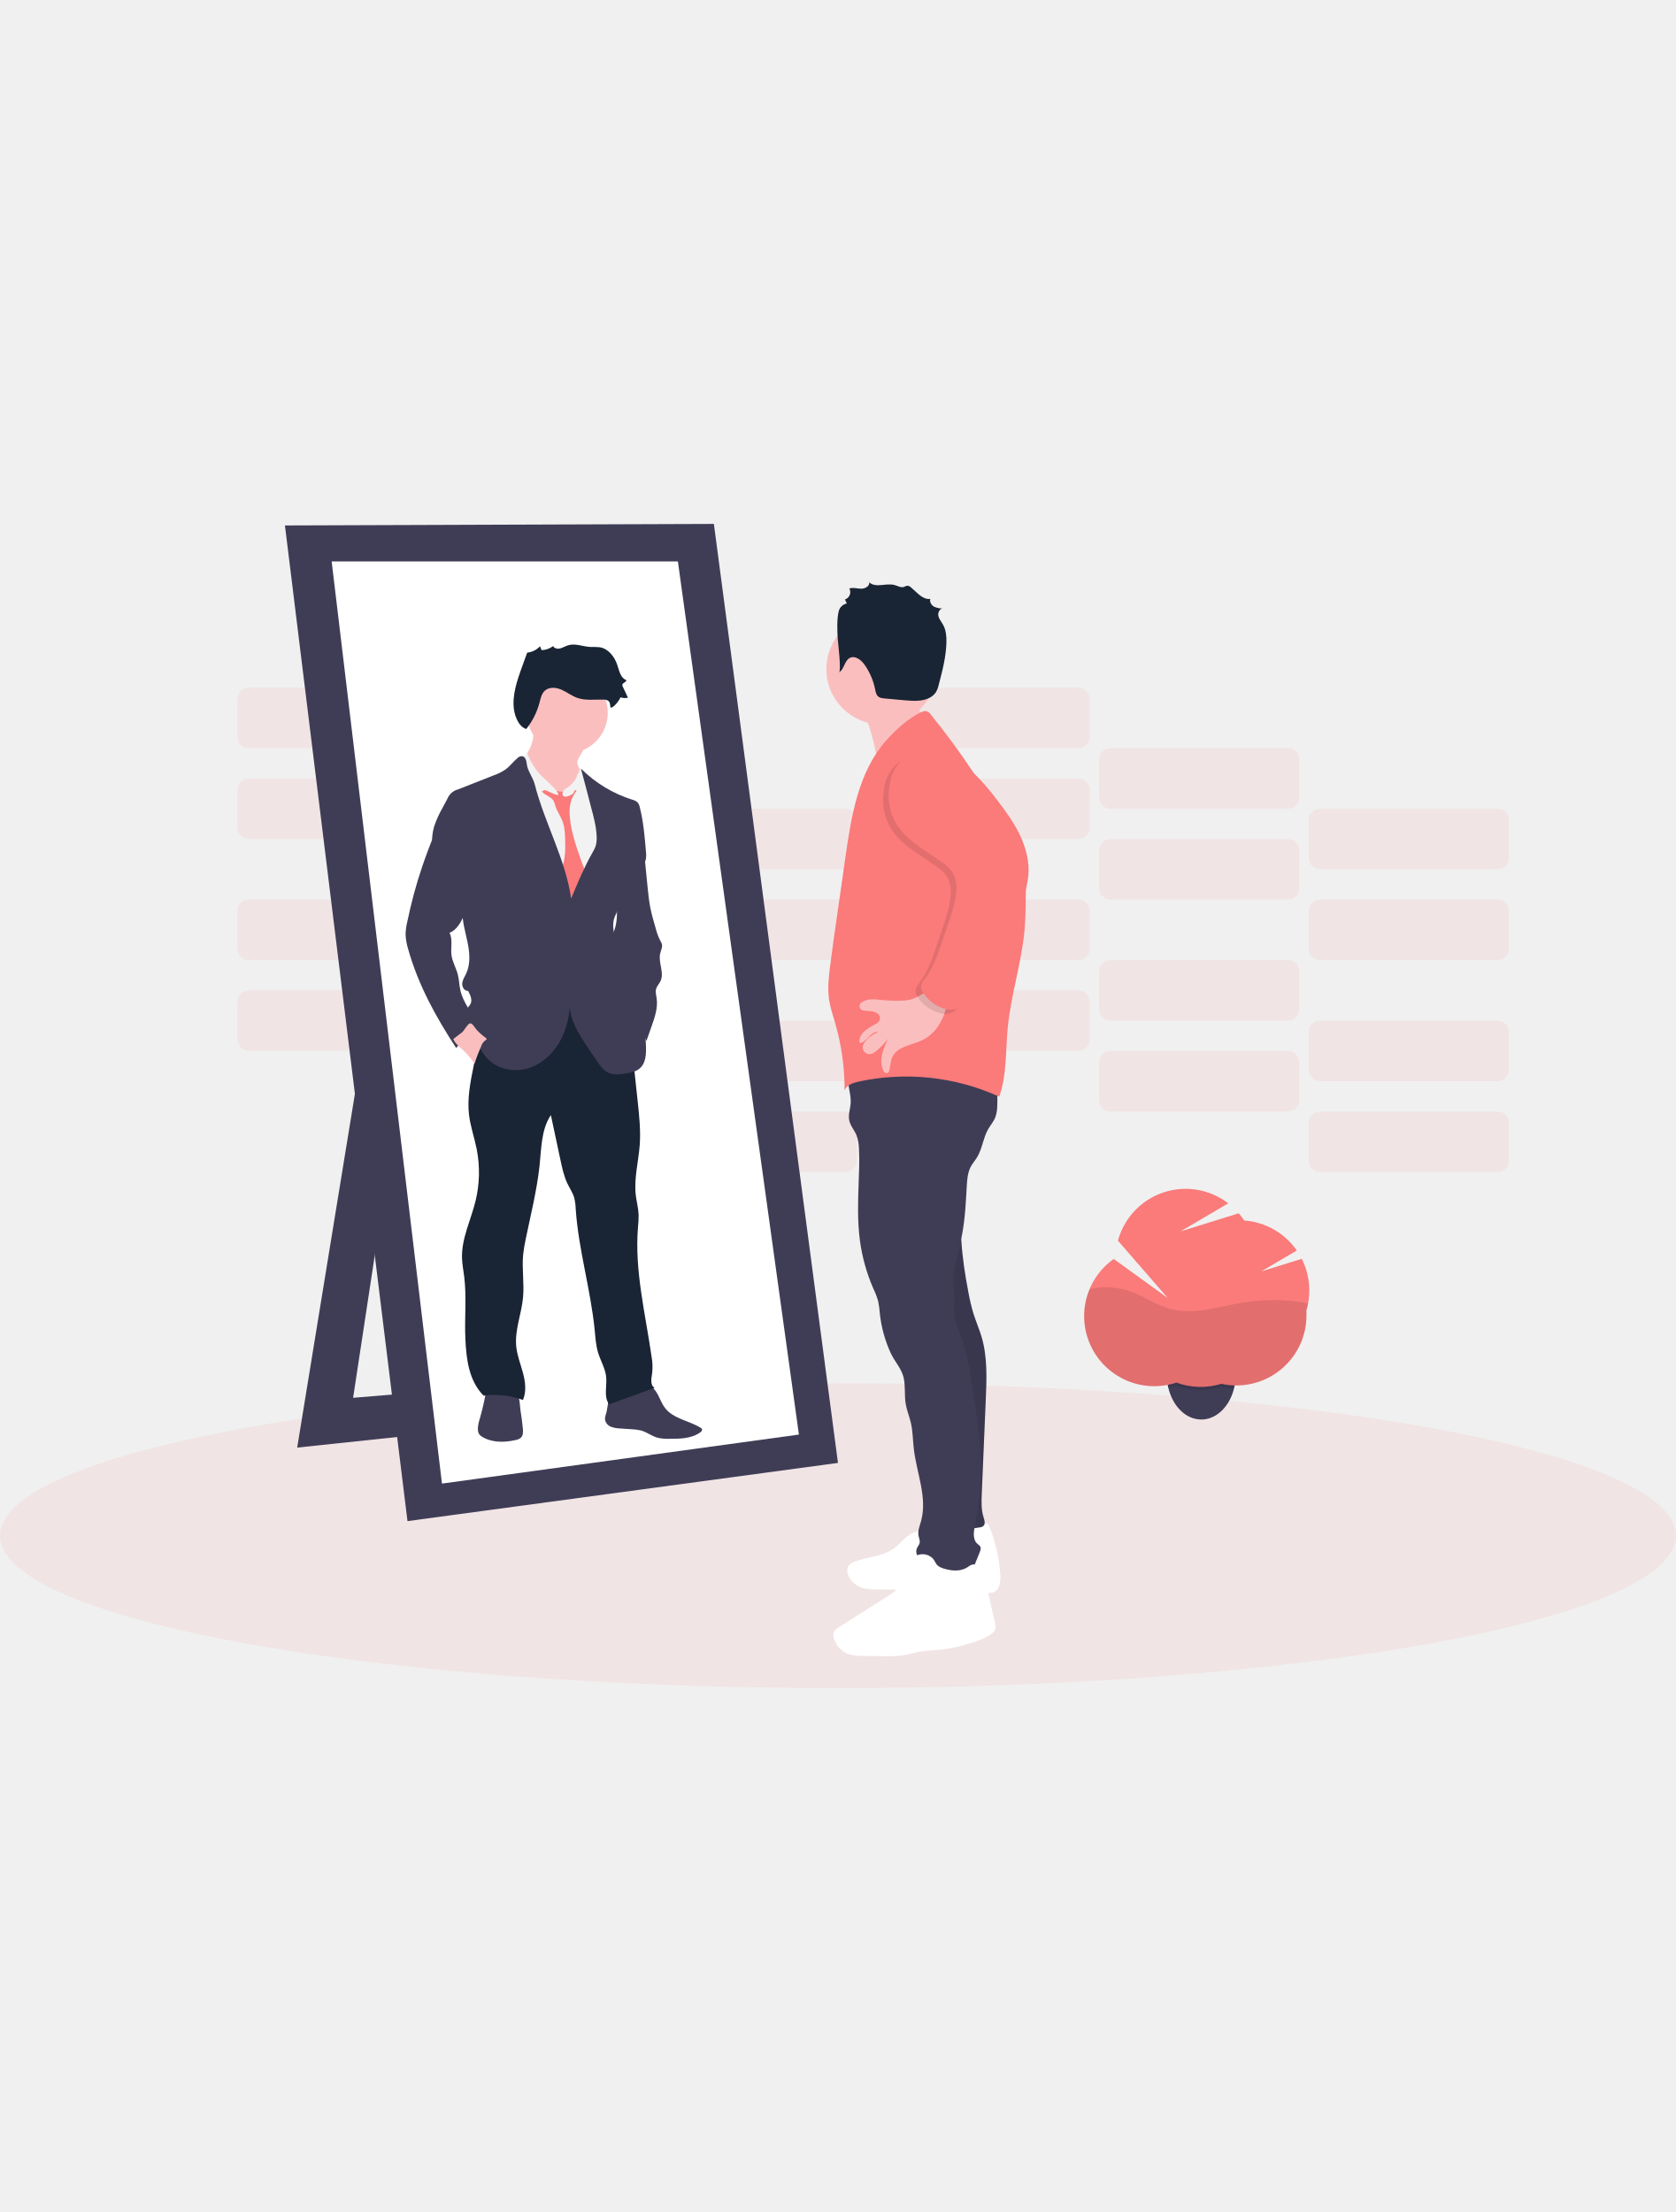
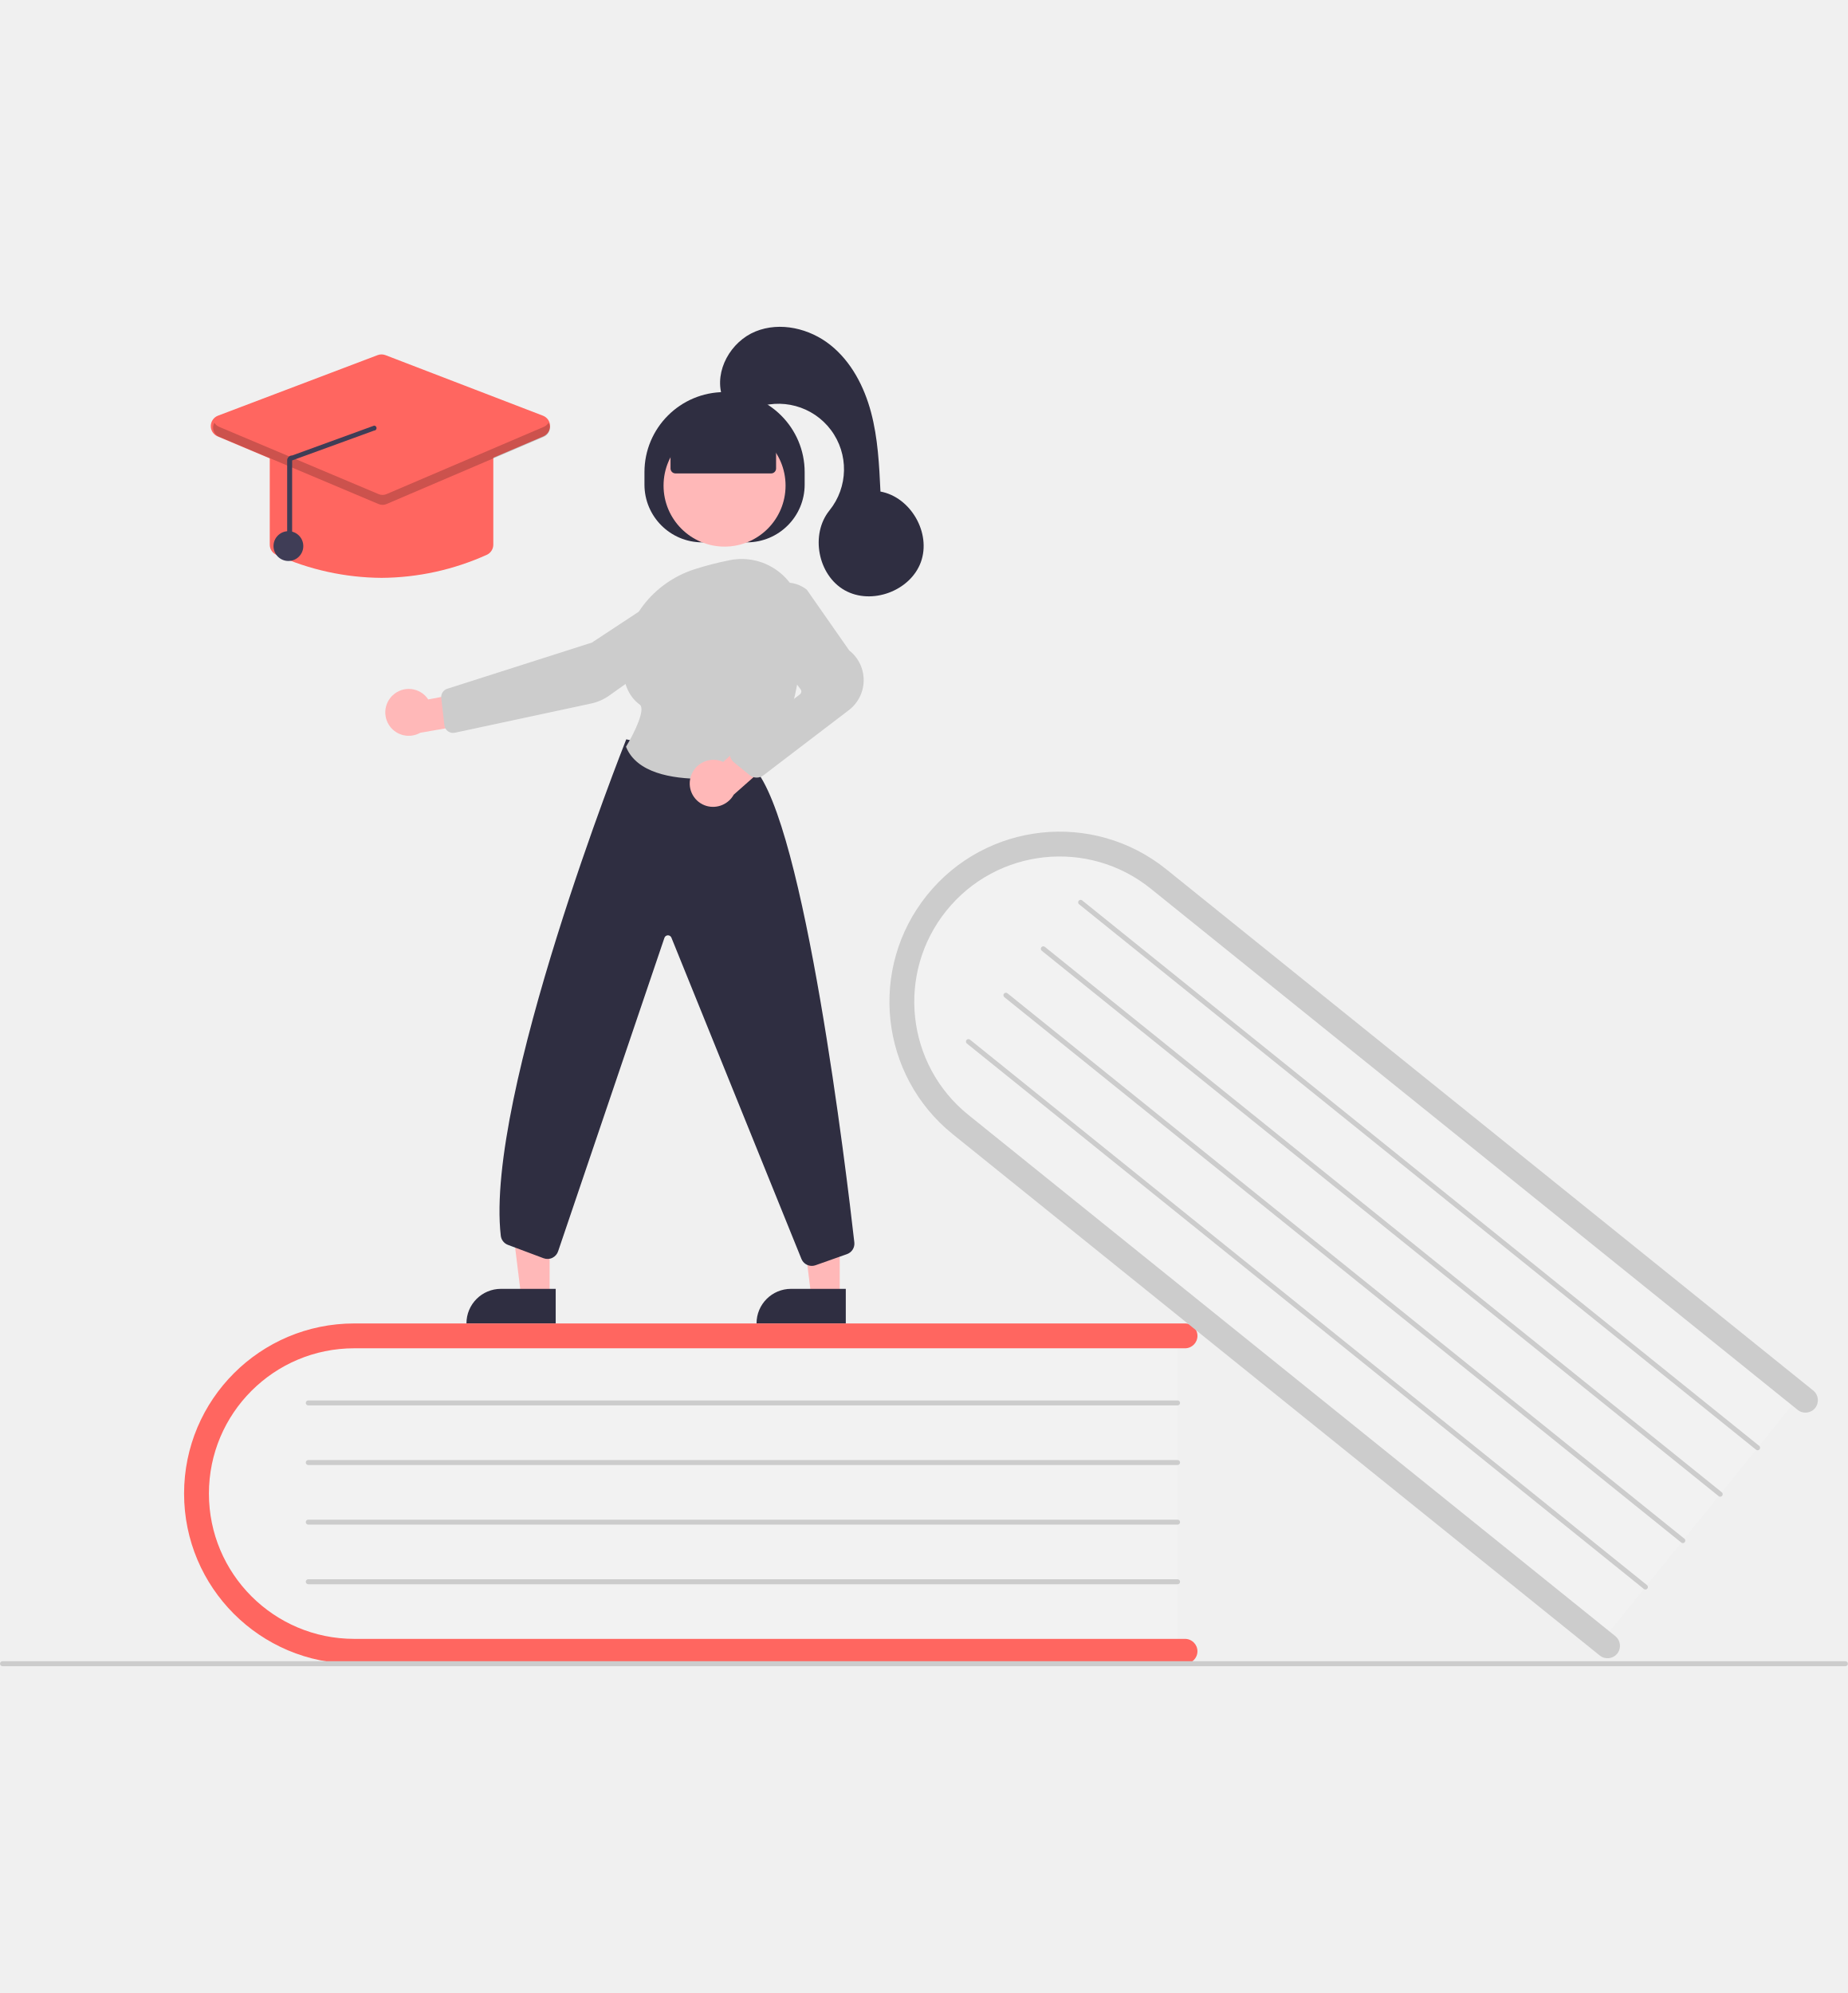
- <svg xmlns="http://www.w3.org/2000/svg" data-name="Layer 1" width="500" height="660" viewBox="0 0 1094 760">
-   <rect x="155" y="304.52" width="130.73" height="39.52" rx="7.43" fill="#fb7a7a" opacity="0.1" />
-   <rect x="291.81" y="344.05" width="130.73" height="39.52" rx="7.43" fill="#fb7a7a" opacity="0.1" />
-   <rect x="428.63" y="383.57" width="130.73" height="39.52" rx="7.43" fill="#fb7a7a" opacity="0.1" />
-   <rect x="155" y="245.24" width="130.73" height="39.52" rx="7.43" fill="#fb7a7a" opacity="0.1" />
-   <rect x="291.81" y="284.76" width="130.73" height="39.52" rx="7.43" fill="#fb7a7a" opacity="0.1" />
-   <rect x="428.63" y="324.29" width="130.73" height="39.52" rx="7.43" fill="#fb7a7a" opacity="0.1" />
-   <rect x="580.64" y="304.52" width="130.73" height="39.52" rx="7.43" fill="#fb7a7a" opacity="0.1" />
-   <rect x="717.45" y="344.05" width="130.73" height="39.52" rx="7.43" fill="#fb7a7a" opacity="0.1" />
-   <rect x="854.27" y="383.57" width="130.73" height="39.52" rx="7.43" fill="#fb7a7a" opacity="0.1" />
-   <rect x="580.64" y="245.24" width="130.73" height="39.52" rx="7.43" fill="#fb7a7a" opacity="0.1" />
-   <rect x="717.45" y="284.76" width="130.73" height="39.52" rx="7.43" fill="#fb7a7a" opacity="0.1" />
-   <rect x="854.27" y="324.29" width="130.73" height="39.52" rx="7.43" fill="#fb7a7a" opacity="0.1" />
-   <rect x="155" y="166.19" width="130.73" height="39.52" rx="7.43" fill="#fb7a7a" opacity="0.1" />
-   <rect x="291.81" y="205.71" width="130.73" height="39.52" rx="7.43" fill="#fb7a7a" opacity="0.1" />
-   <rect x="428.63" y="245.24" width="130.73" height="39.52" rx="7.43" fill="#fb7a7a" opacity="0.1" />
-   <rect x="155" y="106.9" width="130.73" height="39.52" rx="7.43" fill="#fb7a7a" opacity="0.1" />
-   <rect x="291.81" y="146.43" width="130.73" height="39.52" rx="7.43" fill="#fb7a7a" opacity="0.1" />
-   <rect x="428.63" y="185.95" width="130.73" height="39.52" rx="7.43" fill="#fb7a7a" opacity="0.1" />
-   <rect x="580.64" y="166.19" width="130.73" height="39.52" rx="7.43" fill="#fb7a7a" opacity="0.1" />
-   <rect x="717.45" y="205.71" width="130.73" height="39.52" rx="7.43" fill="#fb7a7a" opacity="0.1" />
-   <rect x="854.27" y="245.24" width="130.73" height="39.52" rx="7.43" fill="#fb7a7a" opacity="0.1" />
-   <rect x="580.64" y="106.9" width="130.73" height="39.52" rx="7.43" fill="#fb7a7a" opacity="0.1" />
-   <rect x="717.45" y="146.43" width="130.73" height="39.52" rx="7.43" fill="#fb7a7a" opacity="0.1" />
-   <rect x="854.27" y="185.95" width="130.73" height="39.52" rx="7.43" fill="#fb7a7a" opacity="0.1" />
-   <ellipse cx="547" cy="660.5" rx="547" ry="99.5" fill="#fb7a7a" opacity="0.1" />
-   <polygon points="240 321 194 603 402 581 393 557 230.5 570.5 268.5 320.5 240 321" fill="#3f3d56" />
-   <polygon points="186 1 466 0 547 613 266 651 186 1" fill="#3f3d56" />
-   <polygon points="216.5 24.5 442.5 24.5 521.5 594.5 288.5 626.5 216.5 24.5" fill="#fff" />
-   <path d="M482.64,638.86c1.42,2.72,2.48,5.66,4.33,8.11,5.4,7.22,15.65,8.35,23.34,13.06a2.15,2.15,0,0,1,.91.88c.35.83-.43,1.7-1.18,2.22-5.83,4.09-13.48,4.18-20.61,4.13a27.49,27.49,0,0,1-7.13-.68c-3.77-1-7-3.63-10.72-4.7a28.44,28.44,0,0,0-5.89-.83l-7.81-.53a18.41,18.41,0,0,1-6.09-1.13,6.16,6.16,0,0,1-3.84-4.55c-.22-1.66.49-3.27.91-4.89,1-3.84.69-8.48,3.68-11.1a11.35,11.35,0,0,1,4.15-2,132.39,132.39,0,0,1,16.61-4.42C477.93,631.52,480.59,634.92,482.64,638.86Z" transform="translate(-53 -70)" fill="#3f3d56" />
-   <path d="M394.3,660.49c.2,2.13.26,4.57-1.28,6.06a6.83,6.83,0,0,1-3.35,1.5c-7.39,1.72-15.63,1.84-22.06-2.18a6.09,6.09,0,0,1-1.74-1.49,5.43,5.43,0,0,1-.88-2.75c-.23-2.83.64-5.62,1.43-8.35a146.52,146.52,0,0,0,4.25-19.75c.08-.55,18.87,3,20.12,4.86,1.57,2.3,1.58,7.82,2,10.56Q393.74,654.69,394.3,660.49Z" transform="translate(-53 -70)" fill="#3f3d56" />
-   <path d="M464.24,400.27l5,46.49c1,9.5,2.05,19.05,1.36,28.58-.8,11-3.88,22-2.58,32.9.51,4.24,1.67,8.4,1.84,12.67a69,69,0,0,1-.43,8.5c-2.26,28.21,4.89,56.2,8.89,84.21a36.54,36.54,0,0,1,.42,10.48c-.52,3.55-1.56,8.21,1.6,9.89l-29.68,10.76c-3.79-4.75-1.28-12.14-2-18.17-.66-5.43-3.64-10.27-5.23-15.5-1.44-4.7-1.74-9.65-2.21-14.53-2.59-26.57-10.54-52.45-12.4-79.08a36,36,0,0,0-1-7.63c-1-3.31-3-6.2-4.46-9.31-2.24-4.67-3.34-9.79-4.42-14.85l-6.35-29.75c-6.42,9.56-6.16,22-7.43,33.46-1.78,16-5.76,31.73-9,47.53a94.47,94.47,0,0,0-1.69,10.3c-.84,9.27.83,18.63-.06,27.89-1,10.73-5.51,21.2-4.42,31.93.6,5.94,2.88,11.56,4.42,17.32s2.3,12.08-.05,17.57a54,54,0,0,0-25.71-2.84c-9.53-9.75-11.22-23.35-11.87-37s.92-27.32-.78-40.84c-.5-4-1.28-7.9-1.41-11.89-.42-12.79,5.73-24.76,8.79-37.19a78.7,78.7,0,0,0,.77-34.15c-1.5-7.47-4.08-14.72-5-22.29-1.25-10.61.87-21.3,3-31.78,1.43-7.07,2.85-14.14,4.47-21.17,1.74-7.55,3.81-15.26,8.46-21.44,7.44-9.89,20.65-14.28,33-13.32s23.88,6.58,34.08,13.58A128.48,128.48,0,0,1,464.24,400.27Z" transform="translate(-53 -70)" fill="#192534" />
-   <path d="M431.06,222.25a8.63,8.63,0,0,0-1.15,2.94c-.25,2.05,1,3.93,2,5.72a31.15,31.15,0,0,1,2.93,7.3,12,12,0,0,1,.43,4.87,11.75,11.75,0,0,1-1.3,3.5c-1.93,3.72-4.79,7.16-8.68,8.71a15.29,15.29,0,0,1-9.39.38,28.51,28.51,0,0,1-8.59-4.08,26.11,26.11,0,0,1-5.88-5.1,35.25,35.25,0,0,1-4.06-7c-2.08-4.35-4.19-9-3.81-13.77a4.6,4.6,0,0,1,.24-1.27,6.83,6.83,0,0,1,1.34-2,26.1,26.1,0,0,0,6.12-18.15l14.57,3.31c3.21.73,6.42,1.46,9.59,2.37,2.6.75,6.6,1.79,8.29,4.11S432.21,220.13,431.06,222.25Z" transform="translate(-53 -70)" fill="#fbbebe" />
-   <circle cx="370.26" cy="123.29" r="26.48" fill="#fbbebe" />
-   <path d="M419,246.71c1.12-2.45,3.54-4,5.75-5.54s4.45-3.51,4.88-6.18a4.43,4.43,0,0,1,.44-1.74c.85-1.28,2.87-.64,4.08.3,2.94,2.29,4.94,5.54,6.89,8.71a74.43,74.43,0,0,1,6.45,12.19c2.81,7.41,3.15,15.5,3.46,23.41.28,7.2.55,14.51-1.2,21.49-1.1,4.42-3,8.71-3.11,13.26-.33,16.53-6.07,32.33-6.47,48.86a126.75,126.75,0,0,0,.72,14.31l.94,10.73q-21.81-1.25-43.5-3.83c-.42-4.94-1.83-9.73-3.12-14.51a314.93,314.93,0,0,1-10.11-59.74c-.77-10.72-1.56-21.4-2.75-32.08-1.07-9.71-3.17-19.48-1.91-29.17a40.27,40.27,0,0,1,4.1-12.62,8.32,8.32,0,0,1,3.2-3.83A8.65,8.65,0,0,1,390,230a41.94,41.94,0,0,1,6.88-.81,4.74,4.74,0,0,1,1.68.16,5.27,5.27,0,0,1,2.29,2.22A41.52,41.52,0,0,0,419,246.71Z" transform="translate(-53 -70)" fill="#f2f2f2" />
-   <path d="M406.72,244.59c1.86,2.66,5.8,3.29,7.52,6a15.73,15.73,0,0,1,1.31,3.57c1.05,3.35,3.17,6.26,4.46,9.53,1.86,4.7,1.91,9.9,1.93,14.95a49.47,49.47,0,0,1-.92,12c-.6,2.47-1.58,4.82-2.3,7.26a35.5,35.5,0,0,0-1.34,12.8,5.24,5.24,0,0,0,.72,2.65,5.75,5.75,0,0,0,2.56,1.74c2.93,1.29,6,2.61,9.2,2.31a3.37,3.37,0,0,0,1.83-.61,4.07,4.07,0,0,0,.9-1.19l2-3.38c1.81-3.09,3.7-6.55,3-10.08a20,20,0,0,0-2.27-5.17,60.78,60.78,0,0,1-3.26-8.07c-3.19-9.17-6.42-18.47-7.14-28.15a24.74,24.74,0,0,1,1.2-10.92,31.1,31.1,0,0,1,3.52-6.09,2.61,2.61,0,0,0-2.81-.95,16.72,16.72,0,0,0-2.91,1.21c-2.94,1.24-6.2.79-9.17-.06-1.16-.34-3-1.5-4.2-1.42C410.14,242.57,406.79,244.71,406.72,244.59Z" transform="translate(-53 -70)" fill="#fb7a7a" />
-   <path d="M430.13,244.48c-.6-.48-1.53-.92-2.06-.36a2.32,2.32,0,0,0-.38.81c-.52,1.4-2.05,2.09-3.44,2.63s-2.89.84-3.73-.19a2.26,2.26,0,0,1,.13-2.67,8.16,8.16,0,0,1,2.19-1.85,21.38,21.38,0,0,0,8.72-13.72,6.52,6.52,0,0,1,2.39,4.13c.33,1.59.37,3.23.7,4.82.49,2.28,1.58,4.41,1.83,6.72.13,1.23,0,2.47,0,3.7a22.71,22.71,0,0,0,.42,3.58C434.56,249.6,432.91,246.69,430.13,244.48Z" transform="translate(-53 -70)" fill="#f2f2f2" />
-   <path d="M409.89,237.69c-1-.95-2-1.85-3-2.82a38.9,38.9,0,0,1-9.67-15.35c-1.28,1-2.69,2.32-2.72,4a6.13,6.13,0,0,0,1.32,3.25,50.68,50.68,0,0,1,7.33,19.61,5.84,5.84,0,0,1,5.05-2.69c1.58,0,8.67,4.2,9.18,3.14C418.13,245.17,411.09,238.82,409.89,237.69Z" transform="translate(-53 -70)" fill="#f2f2f2" />
-   <path d="M432.22,229.73a83,83,0,0,0,33.58,20.33,7.54,7.54,0,0,1,3.39,1.72,6.93,6.93,0,0,1,1.41,3.1c2.44,9.54,3.26,19.41,4.07,29.22a16.28,16.28,0,0,1-.1,4.88c-.59,2.62-2.45,4.74-4.28,6.71-5.74,6.15-12.29,12.58-13.26,20.94a33.45,33.45,0,0,1-.57,4.8c-.5,1.86-1.61,3.5-2.29,5.31-3.34,8.91,4.21,19.7-.39,28A50.54,50.54,0,0,1,458.84,370a19.86,19.86,0,0,0,1.37,5.88c1.37,2.86,4.19,4.68,6.41,7,6.77,6.94,7.6,17.56,8,27.25.25,5.46.17,11.73-4,15.31-2.41,2.09-5.7,2.77-8.85,3.29-4.19.7-8.75,1.2-12.46-.87-2.66-1.48-4.47-4.07-6.2-6.57-3.28-4.77-6.57-9.53-9.68-14.42-4.92-7.71-9.56-16.52-8.14-25.56-.4,9.25-2.35,18.57-6.89,26.63s-11.85,14.79-20.72,17.45-19.24.78-25.85-5.7a34.94,34.94,0,0,1-5.51-7.43,72.52,72.52,0,0,1-8.14-20.71c-.43-1.89-.75-4,.2-5.69.45-.8,1.14-1.43,1.61-2.22,1.58-2.69.06-6.08-1.47-8.82-2.33.22-4-2.52-3.79-4.86s1.61-4.37,2.6-6.5c2.9-6.28,2.26-13.59.86-20.36s-3.49-13.5-3.33-20.41c.17-7.31-5.09-13.89-9.1-20-2.24-3.44-4.85-6.64-6.8-10.25a33.07,33.07,0,0,1-2.62-24.76,64.89,64.89,0,0,1,5.48-12.22l3.3-6.19a10.21,10.21,0,0,1,7-6l22.83-9a34.35,34.35,0,0,0,8.24-4.12c2.79-2.1,4.87-5,7.53-7.24a4.22,4.22,0,0,1,3-1.31c2.14.19,2.9,2.89,3.12,5,.5,4.72,4,8.72,5.19,13.31,6.44,25.35,20.07,48.73,23.81,74.61,4.2-10.09,8.4-20.2,13.78-29.7a24.66,24.66,0,0,0,2.13-4.31,18.4,18.4,0,0,0,.71-6.69c-.27-6.51-2-12.87-3.71-19.16C436.53,246.1,434.53,238.21,432.22,229.73Z" transform="translate(-53 -70)" fill="#3f3d56" />
-   <path d="M475.73,307.19c.44,4.26.87,8.53,1.66,12.74.92,4.87,2.32,9.63,3.71,14.39a37.45,37.45,0,0,0,2.9,7.73,9.94,9.94,0,0,1,1.07,2.29c.49,2-.63,4-1.11,6-1.44,6,2.88,12.67.16,18.2-.82,1.68-2.25,3.07-2.79,4.87-.63,2.07,0,4.28.33,6.42.85,6-1.2,12.1-3.22,17.87L475,407.44c-3.14-5.84-6.31-11.74-10.65-16.75-1.55-1.8-3.24-3.47-4.67-5.37a37.66,37.66,0,0,1-5-9.74,84.43,84.43,0,0,1-5.17-25.72,17.59,17.59,0,0,1,.85-7.4,39.36,39.36,0,0,1,2.22-4c2.68-4.83,3.23-10.55,3.18-16.07s-.64-11.06,0-16.55a37.86,37.86,0,0,1,4-13.13,18.63,18.63,0,0,1,5.43-6.77,9.78,9.78,0,0,1,6-1.95c3.27.19,2.52,3,2.8,5.71Z" transform="translate(-53 -70)" fill="#3f3d56" />
-   <path d="M328.64,293.58q-3.06,9-5.52,18.16-2.4,9-4.29,18.1a38.76,38.76,0,0,0-1.08,8.14,36.42,36.42,0,0,0,1.63,9.41c6.44,23.21,18.18,44.62,31.4,64.75A58.28,58.28,0,0,1,364.08,400a2.85,2.85,0,0,0,1-1,2.71,2.71,0,0,0-.32-2.34c-3.65-7.48-9.43-14.07-11.25-22.2-.76-3.38-.79-6.9-1.65-10.26-1.11-4.35-3.59-8.33-4.16-12.79-.61-4.86,1-10.16-1.28-14.47,4.65-1.81,7.34-6.6,9.31-11.19a61.29,61.29,0,0,0,4.48-14.71,44.26,44.26,0,0,0-5.41-28.15,45,45,0,0,0-9.05-11.36c-1.19-1.07-4-4.14-5.73-4.11-2.31.05-3.05,3.79-3.71,5.47C333.64,279.75,331,286.62,328.64,293.58Z" transform="translate(-53 -70)" fill="#3f3d56" />
-   <path d="M370.06,405.51c.3.22.64.52.56.88s-.37.45-.63.6a7.76,7.76,0,0,0-2.88,3.9,108.85,108.85,0,0,0-4.34,11.49,50.37,50.37,0,0,0-7.84-9.15c-2.28-2.1-4.83-4.09-6.05-6.93,0-.08,5.24-3.95,5.72-4.37,1.47-1.31,3.32-4.94,4.84-5.74,1.72-.9,3.36,2.63,4.67,4.05A39.72,39.72,0,0,0,370.06,405.51Z" transform="translate(-53 -70)" fill="#fbbebe" />
-   <path d="M451.38,189.15c-.07-1.31-.24-2.76-1.24-3.61a4.73,4.73,0,0,0-3-.83c-5.83-.19-11.86.79-17.36-1.17-3.62-1.29-6.71-3.77-10.24-5.31s-8.05-1.95-10.9.64c-2.16,2-2.75,5.07-3.5,7.9a46.32,46.32,0,0,1-8.63,17.12c-2.71-.84-4.65-3.26-5.9-5.8-4.25-8.66-2.16-19,.86-28.18,1-3.08,2.11-6.13,3.22-9.17l2.44-6.72a13.12,13.12,0,0,0,8.36-4.16l1.05,2.55a13.3,13.3,0,0,0,7.5-2.65c.84,1.58,3,2,4.75,1.49s3.26-1.49,5-2c4.65-1.5,9.61.81,14.49,1.07a58,58,0,0,1,6.19.18c5.76.93,9.83,6.35,11.59,11.91,1.17,3.7,2.14,8.25,5.79,9.56.08,1.4-2.4,1.67-2.61,3a2.3,2.3,0,0,0,.3,1.27l3.35,7.19a8.32,8.32,0,0,1-4.84-.24C456.54,186.74,451.53,191.86,451.38,189.15Z" transform="translate(-53 -70)" fill="#192534" />
-   <path d="M621.14,204.8a131.36,131.36,0,0,1,4,16.73c.72,4.24,1.14,8.95-1.29,12.49,9.26-13.93,18.93-28.28,33-37.27A30.13,30.13,0,0,1,649,173.51c.08-.84-11.55,3.55-12.44,4.05-4.08,2.27-7.82,5.09-11.8,7.52-2.06,1.25-10.64,4.21-10.72,6,0,1.15,3.41,4.67,4.05,5.88A45.67,45.67,0,0,1,621.14,204.8Z" transform="translate(-53 -70)" fill="#fbbebe" />
-   <path d="M664.17,730.18a15.5,15.5,0,0,0-15.84-1.2c-4.53,2.34-7.58,6.77-11.7,9.77-7.08,5.14-16.43,5.55-24.72,8.33-2.2.74-4.54,1.84-5.47,4a7.1,7.1,0,0,0,.41,5.57,14.42,14.42,0,0,0,6.86,7.07c3.72,1.78,8,1.86,12.12,1.91l35.8.42c11,.13,22.07.26,33,1.63,2.55.32,5.31.67,7.56-.58,3.66-2,4.08-7.06,3.8-11.23a103.07,103.07,0,0,0-7-30.8c-.43-1.09-1-2.33-2.21-2.53a3.6,3.6,0,0,0-2.38.76c-10.1,6-22.89,9.39-33.63,4.59" transform="translate(-53 -70)" fill="#fff" />
-   <path d="M682.09,501.78c-4,23.23-1.39,47.1,3.11,70.23a122.46,122.46,0,0,0,3.27,13.64c1.61,5.1,3.78,10,5.29,15.13,3.84,13,3.3,26.9,2.73,40.47L693.87,703c-.22,5.18-.42,10.48,1.14,15.42.63,2,1.4,4.5-.19,5.85a4.46,4.46,0,0,1-2.11.81,32.66,32.66,0,0,1-21-3.15L671,659.55c-.22-19.23-.45-38.54-3.41-57.53-2.35-15.1-6.43-30-6.7-45.28-.28-16,3.64-31.79,7.64-47.3.86-3.32,4-5.75,6.58-8a8.09,8.09,0,0,1,3.2-1.94C679.51,499.17,681.35,500.77,682.09,501.78Z" transform="translate(-53 -70)" fill="#3f3d56" />
-   <path d="M682.09,501.78c-4,23.23-1.39,47.1,3.11,70.23a122.46,122.46,0,0,0,3.27,13.64c1.61,5.1,3.78,10,5.29,15.13,3.84,13,3.3,26.9,2.73,40.47L693.87,703c-.22,5.18-.42,10.48,1.14,15.42.63,2,1.4,4.5-.19,5.85a4.46,4.46,0,0,1-2.11.81,32.66,32.66,0,0,1-21-3.15L671,659.55c-.22-19.23-.45-38.54-3.41-57.53-2.35-15.1-6.43-30-6.7-45.28-.28-16,3.64-31.79,7.64-47.3.86-3.32,4-5.75,6.58-8a8.09,8.09,0,0,1,3.2-1.94C679.51,499.17,681.35,500.77,682.09,501.78Z" transform="translate(-53 -70)" opacity="0.1" />
-   <path d="M607,429.18c-1.48,6.09,1.66,12.4,1.31,18.66-.2,3.79-1.69,7.57-1,11.29s3.35,6.52,4.77,9.93a26.94,26.94,0,0,1,1.62,8.88c.41,7.48.08,15-.2,22.45-.47,12.5-.82,25.07.83,37.46A117.19,117.19,0,0,0,623,569a54,54,0,0,1,3.23,8.39,59.88,59.88,0,0,1,1.1,8.14,82.7,82.7,0,0,0,7.07,25.71c2.55,5.57,7,10,8.41,15.91,1.34,5.66.44,11.63,1.41,17.36.71,4.25,2.44,8.27,3.4,12.47,1.25,5.43,1.22,11.06,1.85,16.6,1.8,16,9.07,32,4.73,47.52-.87,3.12-2.22,6.29-1.61,9.47.3,1.56,1.06,3.1.72,4.65-.28,1.32-1.3,2.34-1.82,3.59-1,2.34.06,5.12,1.84,6.93a19.69,19.69,0,0,0,6.5,3.84c7.37,3.15,15,6.35,23,6.28a6.18,6.18,0,0,0,2.83-.52c1.44-.75,2.15-2.38,2.76-3.88l4.1-10.14c.5-1.23,1-2.67.31-3.81a7.1,7.1,0,0,0-1.72-1.6c-3.31-2.79-2.56-8-1.68-12.19a177.87,177.87,0,0,0,3.72-32.7c.44-21.92-3.17-43.71-6.77-65.34-1.25-7.51-2.51-15.07-5-22.27s-6.16-14.13-5.56-21.61c.64-8.08-1.46-16.55,0-24.52s3.77-15.77,5.26-23.73c1.93-10.33,2.41-20.86,3-31.34.25-4.28.57-8.7,2.57-12.5,1.17-2.22,2.87-4.12,4.18-6.27,3.38-5.59,3.92-12.52,7.15-18.2,1.53-2.69,3.64-5.06,4.76-7.94a22.19,22.19,0,0,0,1.22-7.06,84,84,0,0,0-1-18.05,117.45,117.45,0,0,0-55-12.76c-7.31.12-14.7.86-21.56,3.39C619.86,425.25,613.9,428.66,607,429.18Z" transform="translate(-53 -70)" fill="#3f3d56" />
-   <path d="M648,746c-2.94,3.66-2.74,8.89-4.62,13.2-2.28,5.23-7.36,8.58-12.18,11.63l-30,19c-1.64,1-3.4,2.23-4,4.09a6.56,6.56,0,0,0,.15,3.59,15.58,15.58,0,0,0,10.48,10.64,31,31,0,0,0,8.11.83l13.49.18a79,79,0,0,0,12.31-.48c3.74-.54,7.38-1.61,11.1-2.29,6.77-1.23,13.73-1.12,20.51-2.31a108.46,108.46,0,0,0,12.28-3.17c4.9-1.47,9.89-3,14.09-5.91a7.31,7.31,0,0,0,2.71-2.92c.71-1.65.32-3.54-.08-5.29l-6.44-28.3a16.87,16.87,0,0,0-2.52-6.61c-1.43-1.9-4-3.16-6.23-2.35a13.21,13.21,0,0,0-2.59,1.56c-3.3,2.17-7.53,2.53-11.43,1.85-2.52-.45-5.85-1.14-7.88-2.81-1.54-1.27-2-3.24-3.31-4.68A9.39,9.39,0,0,0,648,746Z" transform="translate(-53 -70)" fill="#fff" />
-   <circle cx="575.55" cy="94.77" r="36.13" fill="#fbbebe" />
-   <path d="M600.68,166.89c3.46-1.94,3.46-7.53,7-9.39s7.56,1.37,9.83,4.63A42.59,42.59,0,0,1,624.26,178c.32,1.62.62,3.39,1.84,4.52s2.82,1.27,4.38,1.43q6.85.68,13.72,1.24c5.1.41,10.48.74,15.11-1.45a11,11,0,0,0,4.54-3.76,16.92,16.92,0,0,0,1.94-5.08c2.39-9.09,4.8-18.29,5-27.69.08-3.88-.26-7.9-2.13-11.3-1.09-2-2.69-3.74-3.14-5.94s1-5,3.28-4.76a13.46,13.46,0,0,1-6-1.14c-1.81-1-3.15-3.15-2.51-5.11-5.08.65-8.78-4.37-12.74-7.62a3.45,3.45,0,0,0-2.42-1,8.73,8.73,0,0,0-2,.77c-2,.7-4.09-.63-6.14-1.21-5.5-1.54-12.49,2.18-16.57-1.82.39,2.55-2.74,4.26-5.32,4.21s-5.24-1-7.68-.14a5,5,0,0,1-2.86,7.16l1.21,2.64a6.82,6.82,0,0,0-5.25,4.92c-1.33,5.25-1,12.71-.68,18.11C600,147.35,602.31,166,600.68,166.89Z" transform="translate(-53 -70)" fill="#192534" />
-   <path d="M631.51,211.34c-18.15,20.41-22.77,49.14-26.64,76.19l-5.7,39.94c-1.48,10.36-3,20.72-4.29,31.11-.9,7.11-1.74,14.33-.76,21.43.77,5.6,2.64,11,4.2,16.39a154.56,154.56,0,0,1,6,43.49c1.21-3.56,5.4-5,9.08-5.8a146.82,146.82,0,0,1,91.86,9.81c5.05-14.15,4.1-29.63,5.51-44.59,2-21.33,8.89-42,10.93-63.29.75-7.93.84-15.9.92-23.87.06-5.85.12-11.76-1.1-17.49-1.36-6.34-4.23-12.25-7.2-18A469.1,469.1,0,0,0,687,230.24q-7.54-11.28-15.73-22.11-4.15-5.49-8.47-10.86c-2.79-3.47-4-6.48-8.43-4.4C646,196.79,637.6,204.49,631.51,211.34Z" transform="translate(-53 -70)" fill="#fb7a7a" />
-   <path d="M641.91,381.22a98,98,0,0,1-13.27-.42c-3.27-.32-6.61-.8-9.8,0a10.2,10.2,0,0,0-3.81,1.87,2.87,2.87,0,0,0,1.63,5l3.42.3c2.17.19,4.43.41,6.12,2a3.82,3.82,0,0,1,1.24,2.41c.21,2.33-1.81,3.6-3.62,4.57a28.69,28.69,0,0,0-7.06,4.7,9.78,9.78,0,0,0-2.93,6,1.16,1.16,0,0,0,1.7,1.07c4-2,6.61-7.93,11-6.94a17.82,17.82,0,0,0-9.66,7.43,4.48,4.48,0,0,0,6,6.33,19.78,19.78,0,0,0,1.88-1.25,46.21,46.21,0,0,0,7.93-8.24c-3.2,6.75-6.44,14.65-2.76,21.36a2.13,2.13,0,0,0,2,1.18c1.16-.12,1.5-1.21,1.69-2.17.6-3.09.75-6.35,2.27-9.1,3.52-6.38,12.2-7,18.81-10.11,7.93-3.68,13.36-11.6,15.55-20.06a15.42,15.42,0,0,0,.39-7.62c-1.47-5.69-8.49-7-13-4.25C652.1,378.79,648.89,381,641.91,381.22Z" transform="translate(-53 -70)" fill="#fbbebe" />
-   <path d="M634.89,269.29c7,10.81,19.15,16.9,29.57,24.49A24.79,24.79,0,0,1,671,300c2.63,4.06,3,9.22,2.46,14-.68,6.31-2.71,12.38-4.72,18.4l-4.37,13.05c-2.77,8.28-5.63,16.73-10.9,23.69-1.35,1.77-2.92,3.66-2.86,5.88a7.6,7.6,0,0,0,1.28,3.58,24.08,24.08,0,0,0,15.29,10.92,11.66,11.66,0,0,0,5.75,0c2.7-.8,4.73-3,6.61-5.08,9-9.93,18-20,24.5-31.65,6.35-11.37,10.15-24,13.65-36.51a76.86,76.86,0,0,0,3-14.13c.74-9-1.62-18-5.48-26.13s-9.17-15.49-14.64-22.64a157.58,157.58,0,0,0-17.15-19.68c-10.88-10.17-24.19-16.15-38.75-10.38-10.28,4.08-14.13,12.59-15.05,23.49A35.74,35.74,0,0,0,634.89,269.29Z" transform="translate(-53 -70)" opacity="0.1" />
-   <path d="M638.53,266.55c7,10.81,19.16,16.9,29.57,24.49a24.87,24.87,0,0,1,6.51,6.26c2.63,4.06,3,9.21,2.46,14-.69,6.31-2.71,12.38-4.73,18.4l-4.37,13c-2.77,8.28-5.63,16.72-10.9,23.69-1.34,1.77-2.91,3.65-2.85,5.88a7.42,7.42,0,0,0,1.28,3.57,24.07,24.07,0,0,0,15.28,10.93,11.7,11.7,0,0,0,5.76,0c2.7-.79,4.72-3,6.61-5.07,9-9.94,18-20,24.5-31.65,6.35-11.37,10.15-24,13.65-36.52a76.08,76.08,0,0,0,3-14.12c.74-9-1.62-18-5.47-26.14s-9.17-15.49-14.64-22.64A157.65,157.65,0,0,0,687,231.06c-10.87-10.16-24.18-16.15-38.74-10.37-10.29,4.08-14.13,12.58-15.06,23.49A35.77,35.77,0,0,0,638.53,266.55Z" transform="translate(-53 -70)" fill="#fb7a7a" />
-   <path d="M859.65,625.24a37,37,0,0,1-.8,7.76c-.1.48-.21,1-.32,1.41-2.84,11.39-10.85,19.72-20.41,20.25-.32,0-.64,0-1,0-10.11,0-18.66-8.72-21.48-20.73-.08-.32-.15-.64-.22-1a37,37,0,0,1-.8-7.76c0-16.27,10.07-29.45,22.5-29.45S859.65,609,859.65,625.24Z" transform="translate(-53 -70)" fill="#3f3d56" />
-   <path d="M859.65,625.24a37,37,0,0,1-.8,7.76c-.1.48-.21,1-.32,1.41-.34,0-.67,0-1,0a45.76,45.76,0,0,1-7.36-1,44.92,44.92,0,0,1-6.56,1.5,45.87,45.87,0,0,1-5.14.48l-1.74,0a46.41,46.41,0,0,1-6.16-.41,45.17,45.17,0,0,1-9.67-2.4,45.56,45.56,0,0,1-5.22,1.4c-.08-.32-.15-.64-.22-1a37,37,0,0,1-.8-7.76c0-16.27,10.07-29.45,22.5-29.45S859.65,609,859.65,625.24Z" transform="translate(-53 -70)" opacity="0.1" />
-   <path d="M907.65,570.38a45.54,45.54,0,0,0-4.9-20.61L876.29,558l23.23-13.66a45.73,45.73,0,0,0-34.36-19.58,45.65,45.65,0,0,0-3.57-4.72l-38,11.83,31.17-18.33a45.73,45.73,0,0,0-72,24.39l32.55,37.47L780,549.86a45.74,45.74,0,0,0,40.93,80.7,45.92,45.92,0,0,0,29.28.81,45.78,45.78,0,0,0,55.62-44.66c0-1,0-2-.1-3A45.63,45.63,0,0,0,907.65,570.38Z" transform="translate(-53 -70)" fill="#fb7a7a" />
-   <path d="M906.86,578.86a121.9,121.9,0,0,0-42.34-.54c-15.89,2.63-32.13,8.41-47.67,4.19-9.12-2.48-17-8.22-25.91-11.41a49.18,49.18,0,0,0-26.75-1.6,45.76,45.76,0,0,0,56.69,61.06,45.92,45.92,0,0,0,29.28.81,45.78,45.78,0,0,0,55.62-44.66c0-1,0-2-.1-3A45.19,45.19,0,0,0,906.86,578.86Z" transform="translate(-53 -70)" opacity="0.1" />
+ <svg xmlns="http://www.w3.org/2000/svg" data-name="Layer 1" width="500" height="539.286" viewBox="0 0 744 539.286">
+   <path d="M702.114,584.643v130H376.415c-37.109,0-67.301-29.16-67.301-65s30.192-65,67.301-65Z" transform="translate(-228 -180.357)" fill="#f2f2f2" />
+   <path d="M710.114,713.643a5.002,5.002,0,0,1-5,5h-334.5a68.5,68.5,0,1,1,0-137h334.5a5,5,0,0,1,0,10h-334.5a58.5,58.5,0,1,0,0,117h334.5A5.002,5.002,0,0,1,710.114,713.643Z" transform="translate(-228 -180.357)" fill="#ff6660" />
+   <path d="M702.114,614.643h-350a1,1,0,1,1,0-2h350a1,1,0,0,1,0,2Z" transform="translate(-228 -180.357)" fill="#ccc" />
+   <path d="M702.114,638.643h-350a1,1,0,1,1,0-2h350a1,1,0,0,1,0,2Z" transform="translate(-228 -180.357)" fill="#ccc" />
+   <path d="M702.114,662.643h-350a1,1,0,1,1,0-2h350a1,1,0,0,1,0,2Z" transform="translate(-228 -180.357)" fill="#ccc" />
+   <path d="M702.114,686.643h-350a1,1,0,1,1,0-2h350a1,1,0,0,1,0,2Z" transform="translate(-228 -180.357)" fill="#ccc" />
+   <path d="M953.832,609.114,872.267,710.342,618.652,505.992c-28.896-23.283-34.111-64.932-11.624-92.84s64.292-31.671,93.189-8.388Z" transform="translate(-228 -180.357)" fill="#f2f2f2" />
+   <path d="M879.124,714.583a5.002,5.002,0,0,1-7.031.756L611.625,505.467a68.5,68.5,0,0,1,85.957-106.679L958.05,608.66a5,5,0,1,1-6.274,7.787L691.307,406.575a58.5,58.5,0,1,0-73.408,91.106L878.367,707.553A5.002,5.002,0,0,1,879.124,714.583Z" transform="translate(-228 -180.357)" fill="#ccc" />
+   <path d="M935.009,632.474,662.471,412.877a1,1,0,1,1,1.255-1.557L936.264,630.917a1,1,0,1,1-1.255,1.557Z" transform="translate(-228 -180.357)" fill="#ccc" />
+   <path d="M919.951,651.163,647.413,431.565a1,1,0,0,1,1.255-1.557L921.206,649.605a1,1,0,1,1-1.255,1.557Z" transform="translate(-228 -180.357)" fill="#ccc" />
+   <path d="M904.893,669.851,632.355,450.254a1,1,0,0,1,1.255-1.557L906.148,668.294a1,1,0,1,1-1.255,1.557Z" transform="translate(-228 -180.357)" fill="#ccc" />
+   <path d="M889.835,688.539,617.297,468.942a1,1,0,1,1,1.255-1.557L891.089,686.982a1,1,0,1,1-1.255,1.557Z" transform="translate(-228 -180.357)" fill="#ccc" />
+   <path d="M971,719.643H229a1,1,0,0,1,0-2H971a1,1,0,0,1,0,2Z" transform="translate(-228 -180.357)" fill="#ccc" />
+   <polygon points="338.081 390.622 326.649 390.621 321.212 346.525 338.085 346.527 338.081 390.622" fill="#ffb8b8" />
+   <path d="M318.482,387.355h22.048a0,0,0,0,1,0,0v13.882a0,0,0,0,1,0,0H304.6a0,0,0,0,1,0,0v0A13.882,13.882,0,0,1,318.482,387.355Z" fill="#2f2e41" />
+   <polygon points="221.286 390.622 209.854 390.621 204.417 346.525 221.29 346.527 221.286 390.622" fill="#ffb8b8" />
+   <path d="M201.688,387.355h22.048a0,0,0,0,1,0,0v13.882a0,0,0,0,1,0,0H187.806a0,0,0,0,1,0,0v0A13.882,13.882,0,0,1,201.688,387.355Z" fill="#2f2e41" />
+   <path d="M487.471,243.89v-5a32.25,32.25,0,0,1,32.25-32.25h0a32.25,32.25,0,0,1,32.25,32.25v5a23.25,23.25,0,0,1-23.25,23.25h-18A23.25,23.25,0,0,1,487.471,243.89Z" transform="translate(-228 -180.357)" fill="#2f2e41" />
+   <circle cx="291.721" cy="63.942" r="24.561" fill="#ffb8b8" />
+   <path d="M634.488,376.475" transform="translate(-228 -180.357)" fill="#ffb8b8" />
+   <path d="M386.125,328.713A9.377,9.377,0,0,1,400.405,330.39l21.055-3.983,5.541,12.205-29.812,5.207a9.428,9.428,0,0,1-11.064-15.106Z" transform="translate(-228 -180.357)" fill="#ffb8b8" />
+   <path d="M500.573,284.328l.275.417L466.322,307.49l-58.258,18.603a3.508,3.508,0,0,0-2.412,3.738l1.271,10.947a3.501,3.501,0,0,0,4.21,3.018l54.83-11.753a19.806,19.806,0,0,0,7.371-3.245L512.122,301.201a10.02,10.02,0,0,0,4.158-8.947,9.975,9.975,0,0,0-15.433-7.508Z" transform="translate(-228 -180.357)" fill="#ccc" />
+   <path d="M554.853,558.466a4.518,4.518,0,0,1-4.138-2.701l-52.41-129.501a1.5,1.5,0,0,0-2.809.158L452.739,552.495a4.501,4.501,0,0,1-5.882,2.891l-14.338-5.377a4.489,4.489,0,0,1-2.897-3.705c-6.45-56.192,49.8-198.03,50.369-199.456l.157-.395,51.277,11.343.107.116c20.458,22.318,37.273,163.082,40.437,191.074a4.479,4.479,0,0,1-2.971,4.747l-12.656,4.476A4.457,4.457,0,0,1,554.853,558.466Z" transform="translate(-228 -180.357)" fill="#2f2e41" />
+   <path d="M510.673,362.363c-12.424,0-26.274-2.477-30.538-12.701l-.098-.235.133-.218c3.365-5.521,7.813-14.94,5.422-16.709-4.709-3.482-6.994-9.21-6.792-17.025.44-16.966,12-32.029,28.766-37.482h0A127.642,127.642,0,0,1,521.829,274.321a24.281,24.281,0,0,1,20.133,4.972,24.526,24.526,0,0,1,9.096,18.871c.176,18.131-2.615,43.383-16.912,60.72a4.448,4.448,0,0,1-2.633,1.531A122.223,122.223,0,0,1,510.673,362.363Z" transform="translate(-228 -180.357)" fill="#ccc" />
+   <path d="M506.051,361.684a9.556,9.556,0,0,1,11.678-6.664,9.407,9.407,0,0,1,1.448.536l15.987-14.549,11.118,7.49-22.862,20.231a9.539,9.539,0,0,1-10.813,4.587A9.394,9.394,0,0,1,506.051,361.684Z" transform="translate(-228 -180.357)" fill="#ffb8b8" />
+   <path d="M532.632,361.869a4.488,4.488,0,0,1-2.845-1.015l-6.304-5.152a4.5,4.5,0,0,1,.109-7.055l26.442-20.28a1.503,1.503,0,0,0,.283-2.095L533.996,304.696a13.285,13.285,0,0,1,.887-17.114h0a13.248,13.248,0,0,1,17.888-1.431l.103.109,17.042,24.402a15.193,15.193,0,0,1-.36,24.186l-34.246,26.139A4.507,4.507,0,0,1,532.632,361.869Z" transform="translate(-228 -180.357)" fill="#ccc" />
+   <path d="M497.965,237.39V225.204l21.756-9.5,20.744,9.5v12.186a2,2,0,0,1-2,2h-38.5A2,2,0,0,1,497.965,237.39Z" transform="translate(-228 -180.357)" fill="#2f2e41" />
+   <path d="M518.722,208.257c-3.199-10.239,3.519-21.972,13.451-26.025s21.813-1.22,30.194,5.476,13.58,16.724,16.335,27.091,3.278,21.177,3.787,31.891c12.202,2.241,20.503,16.714,16.276,28.378s-19.873,17.459-30.678,11.362-13.935-22.485-6.136-32.134a26.374,26.374,0,0,0-30.688-40.91C525.248,215.902,517.702,209.368,518.722,208.257Z" transform="translate(-228 -180.357)" fill="#2f2e41" />
+   <path d="M381.614,281.44a104.449,104.449,0,0,1-42.348-9.275,4.473,4.473,0,0,1-2.652-4.104V231.643a4.505,4.505,0,0,1,4.5-4.5h81a4.505,4.505,0,0,1,4.5,4.5v36.418a4.473,4.473,0,0,1-2.652,4.104h0A104.449,104.449,0,0,1,381.614,281.44Z" transform="translate(-228 -180.357)" fill="#ff6660" />
+   <path d="M381.603,251.937a4.505,4.505,0,0,1-1.749-.352l-64.232-27.1a4.5,4.5,0,0,1,.153-8.353L380.008,191.765a4.484,4.484,0,0,1,3.211.007l63.372,24.368a4.5,4.5,0,0,1,.154,8.338L383.373,251.577A4.507,4.507,0,0,1,381.603,251.937Z" transform="translate(-228 -180.357)" fill="#ff6660" />
+   <circle cx="116.114" cy="88.286" r="6" fill="#3f3d56" />
+   <path d="M446.965,220.631,383.592,247.73a4,4,0,0,1-3.127.008l-64.232-27.099a3.925,3.925,0,0,1-1.913-1.681,3.997,3.997,0,0,0,1.913,5.681l64.232,27.099a4,4,0,0,0,3.127-.008l63.373-27.099a3.997,3.997,0,0,0,1.895-5.673A3.927,3.927,0,0,1,446.965,220.631Z" transform="translate(-228 -180.357)" opacity="0.2" />
+   <path d="M344.618,268.62a1,1,0,0,0,1-1V234.158l32.981-12.015a1,1,0,0,0,.03-2l-32.981,12.015a1.962,1.962,0,0,0-1.433.575,1.986,1.986,0,0,0-.596,1.425v33.461A1,1,0,0,0,344.618,268.62Z" transform="translate(-228 -180.357)" fill="#3f3d56" />
</svg>
